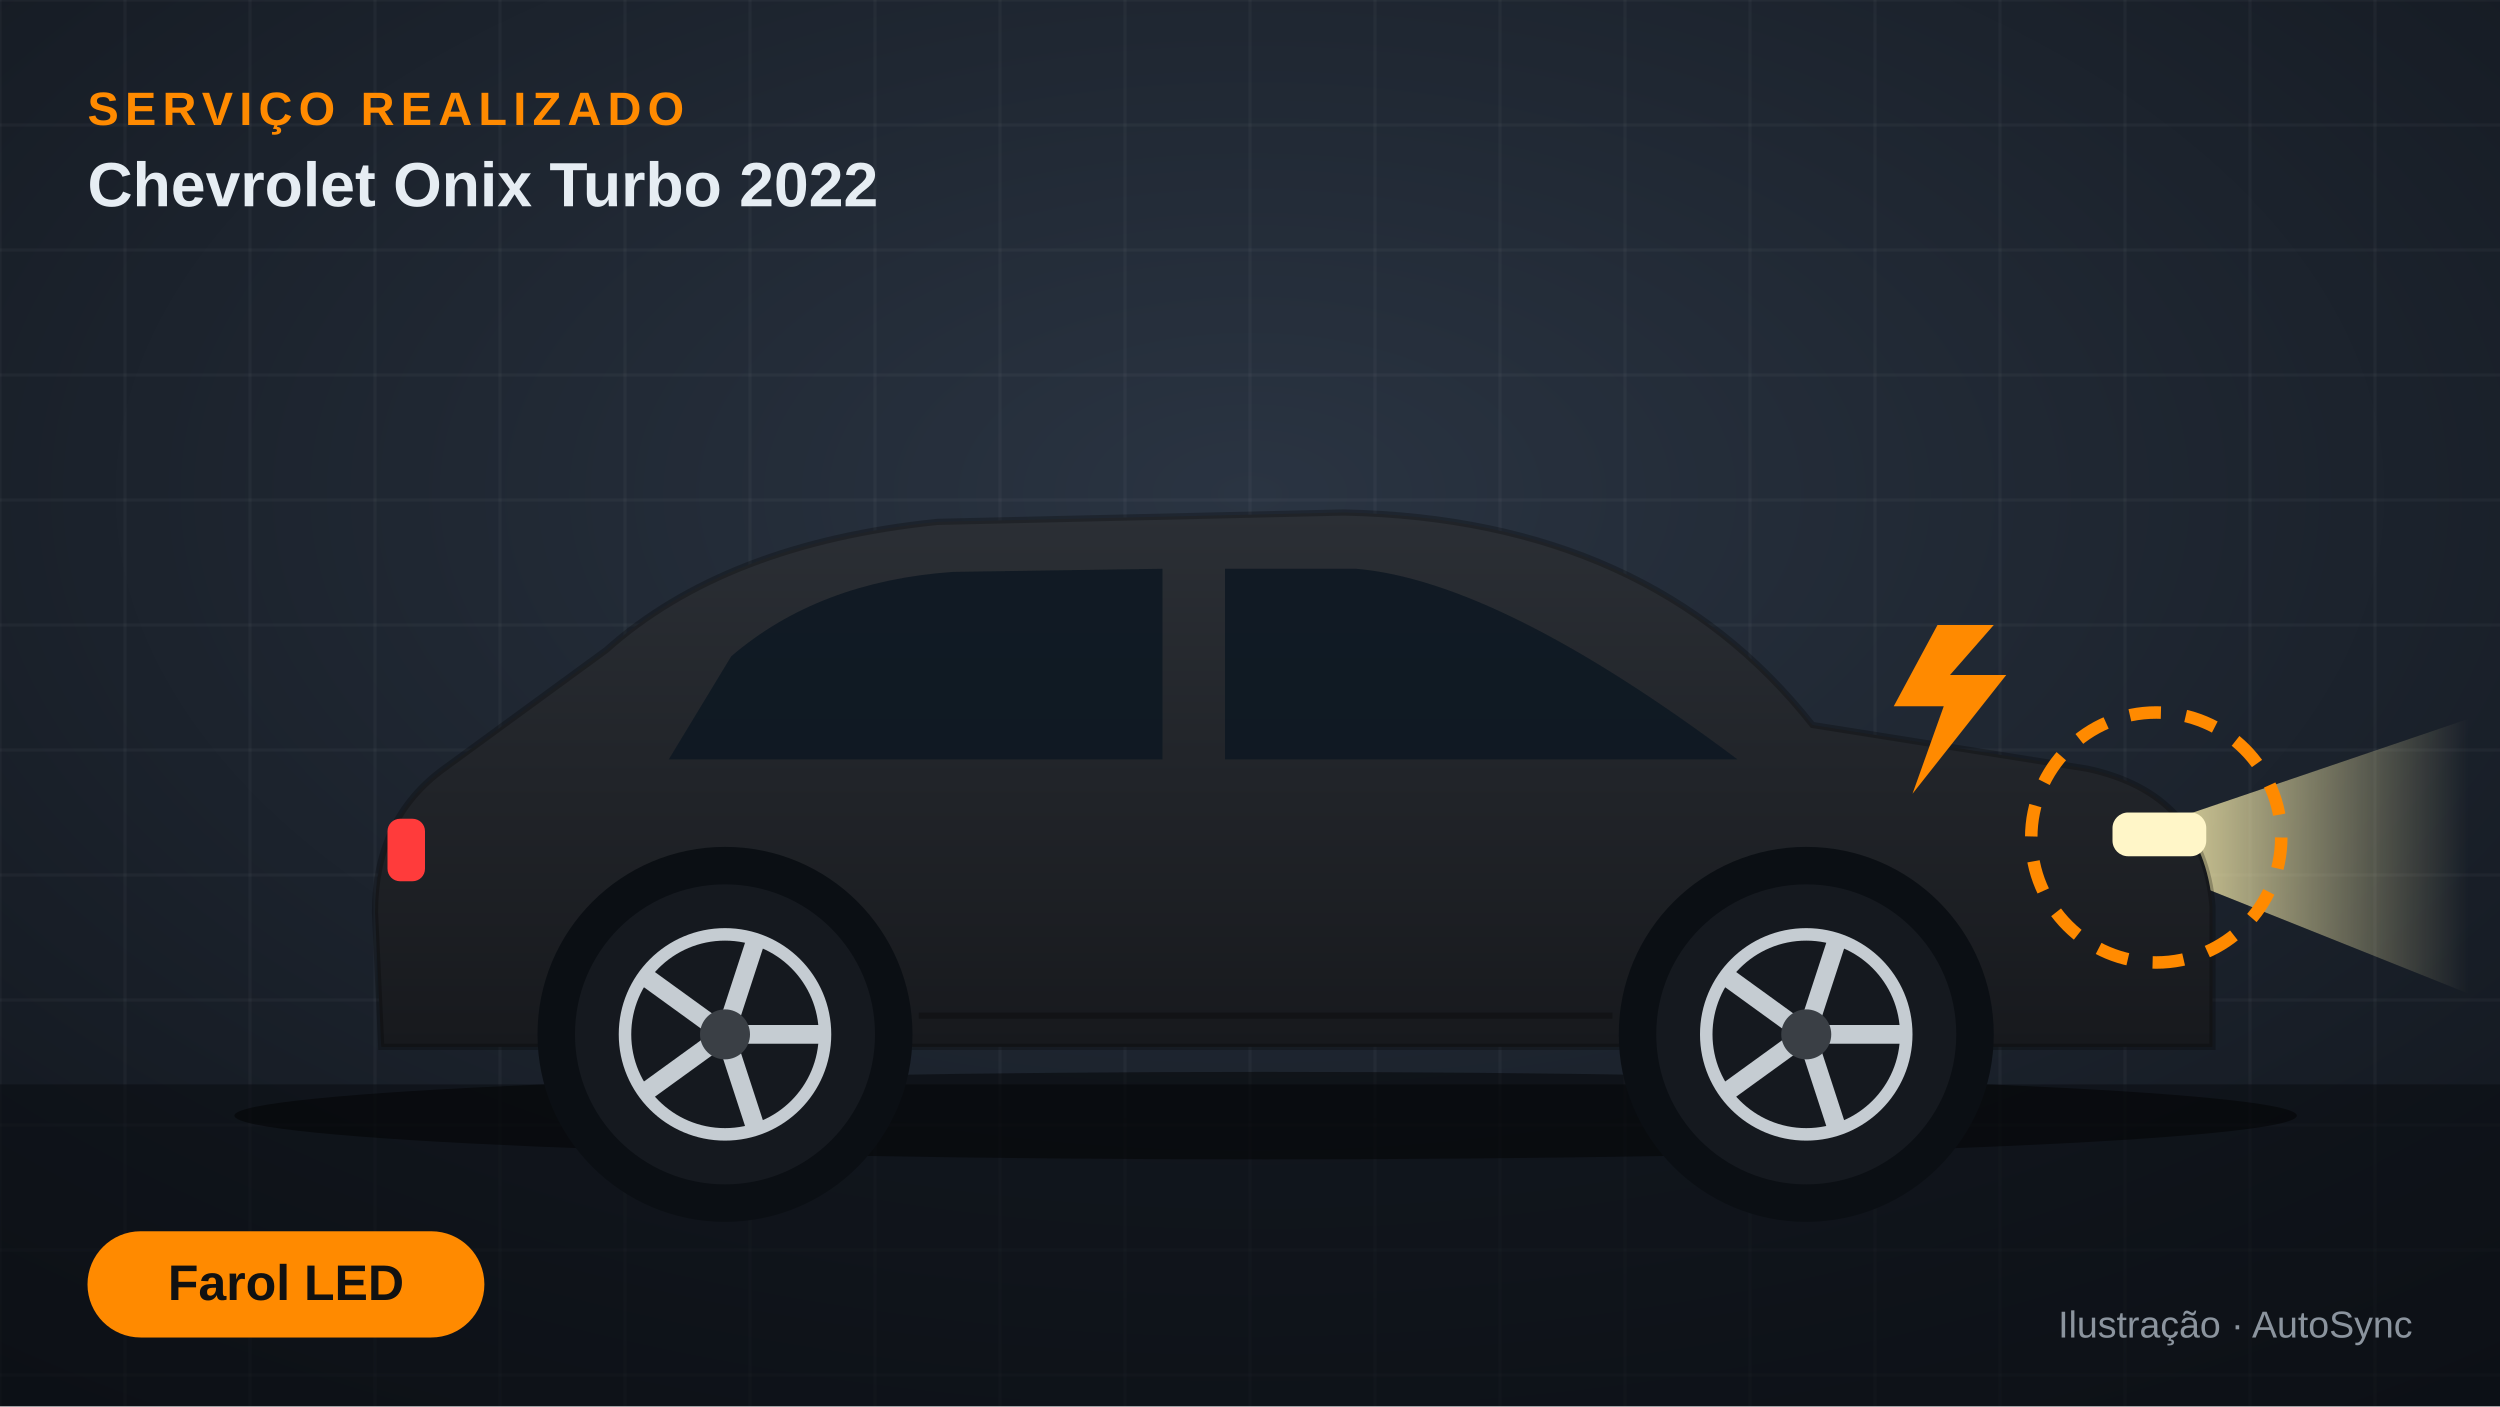
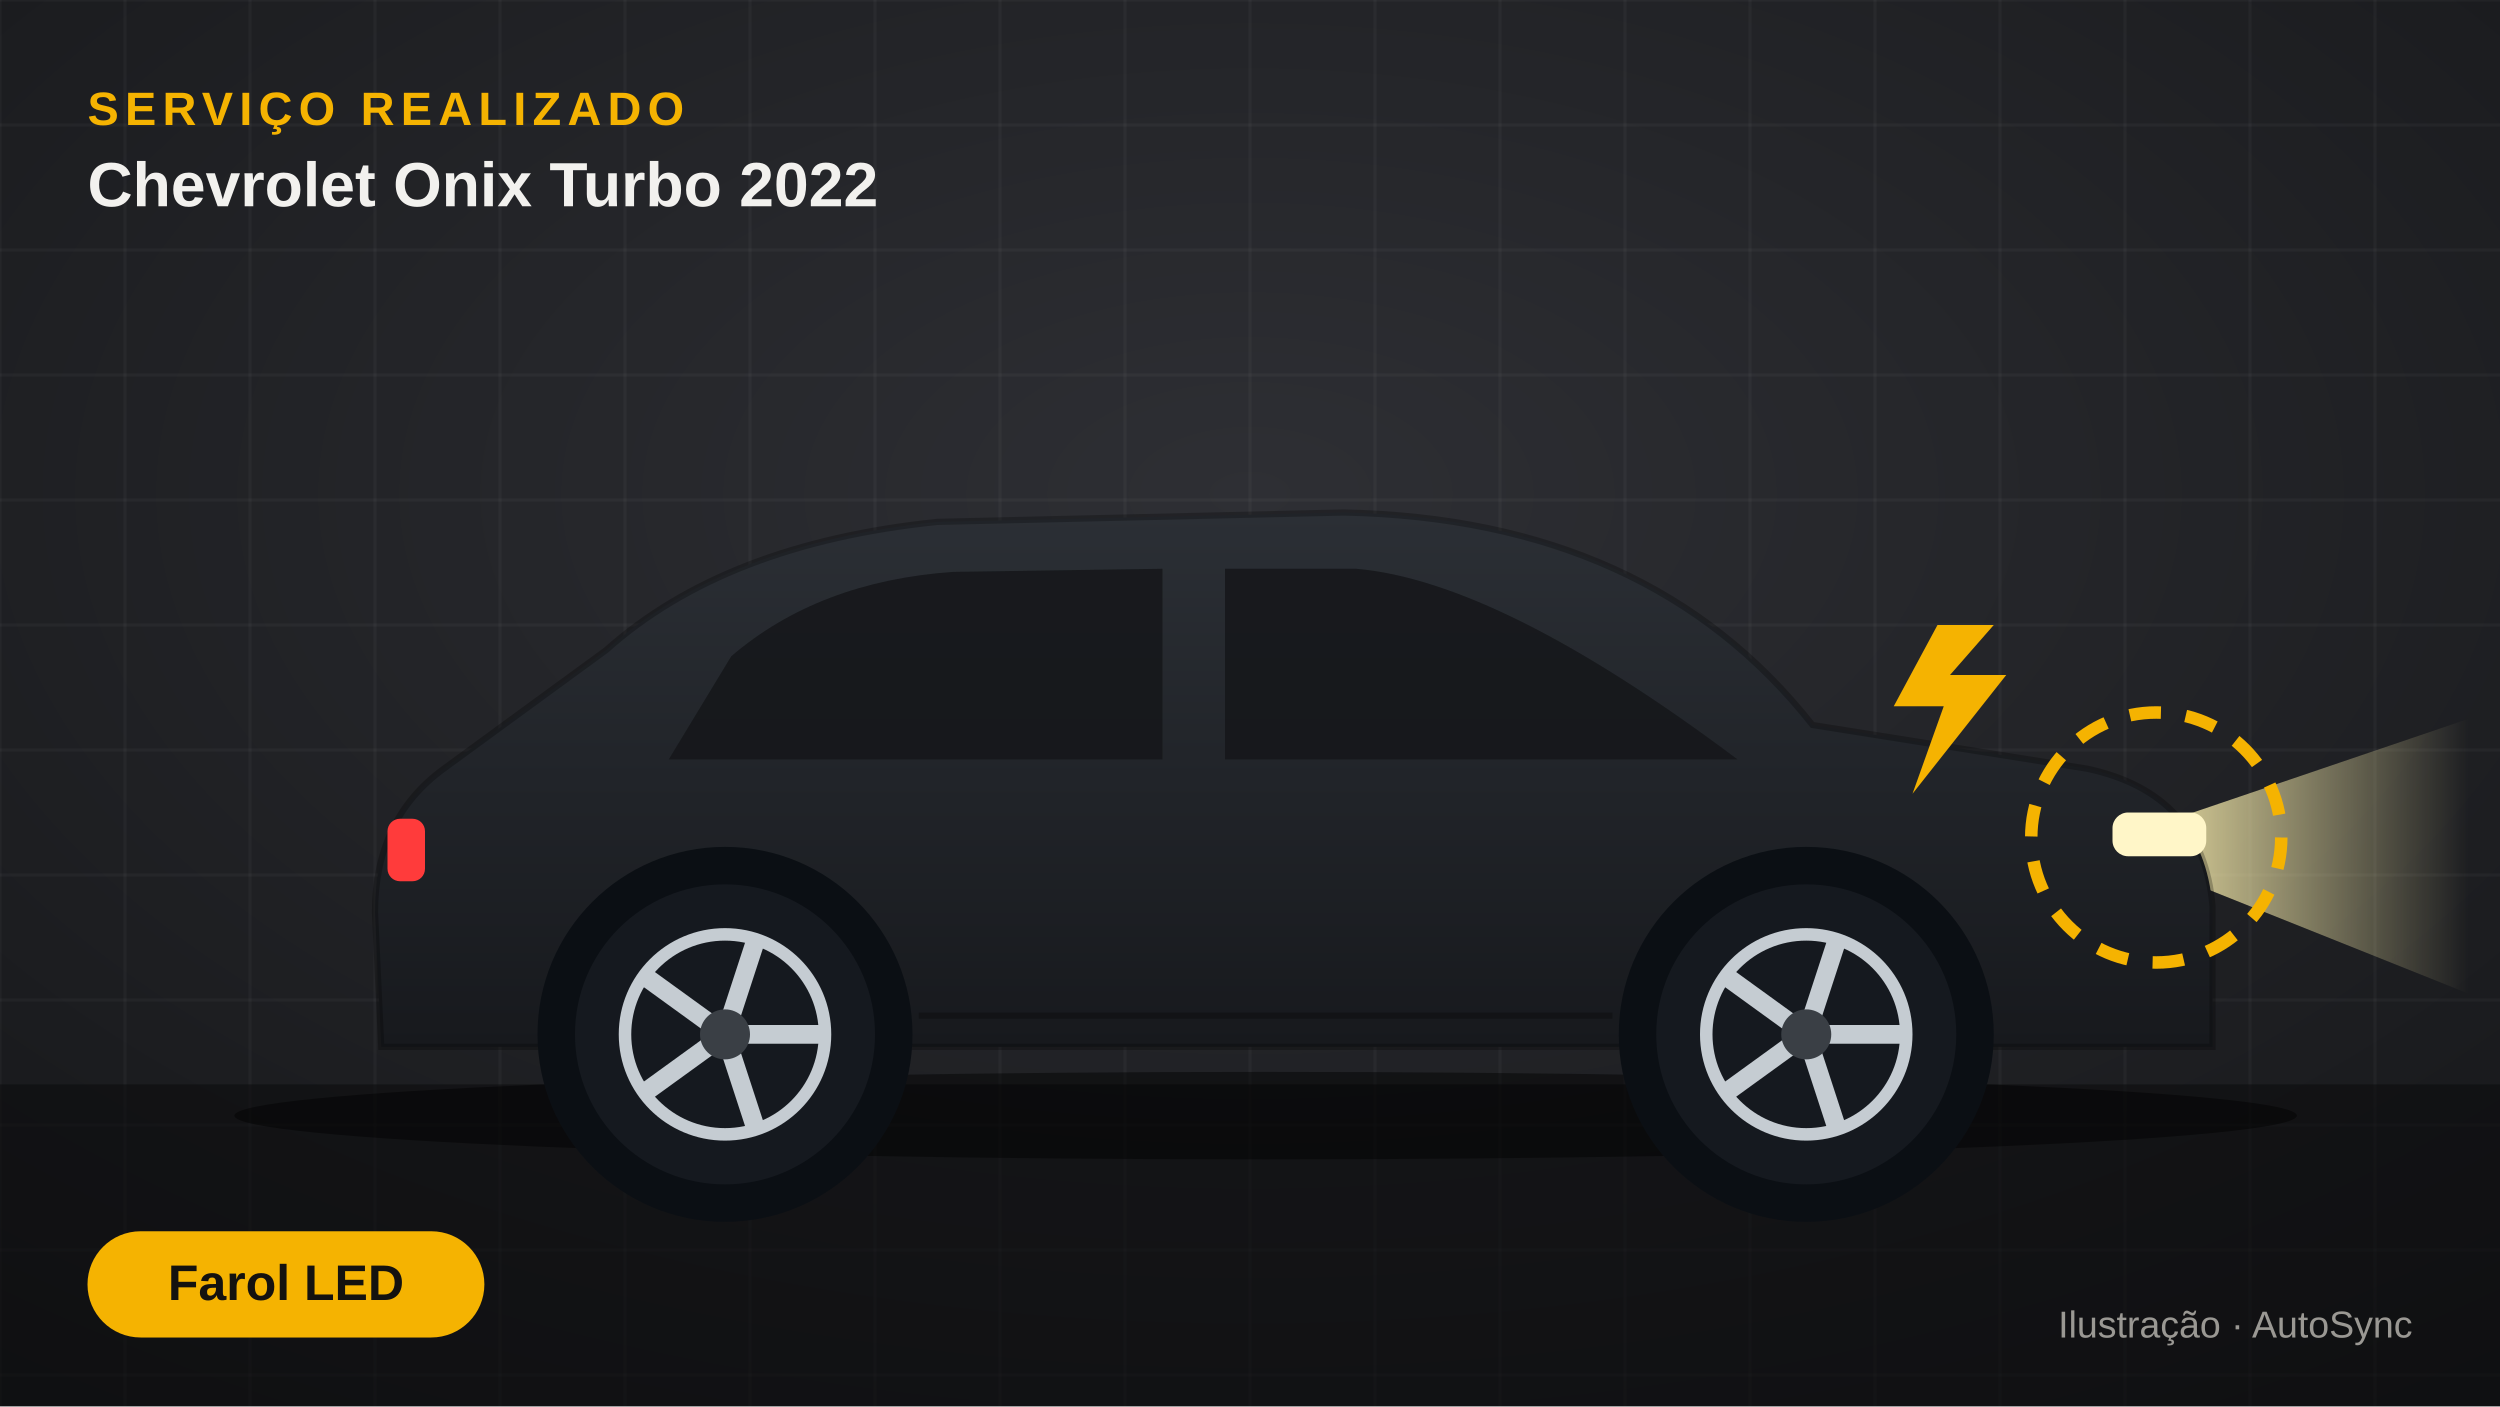
<svg xmlns="http://www.w3.org/2000/svg" viewBox="0 0 800 450" font-family="Arial, Helvetica, sans-serif" role="img" aria-label="Ilustração: Faróis LED com chicote dedicado">
  <defs>
    <radialGradient id="bg" cx=".5" cy=".35" r=".9">
-       <stop offset="0" stop-color="#2a3442" />
-       <stop offset="1" stop-color="#0d1117" />
+       <stop offset="0" stop-color="#2E2F34" />
+       <stop offset="1" stop-color="#121315" />
    </radialGradient>
  </defs>
  <rect width="800" height="450" fill="url(#bg)" />
  <line x1="0" y1="0" x2="0" y2="450" stroke="#fff" stroke-opacity=".035" />
  <line x1="40" y1="0" x2="40" y2="450" stroke="#fff" stroke-opacity=".035" />
  <line x1="80" y1="0" x2="80" y2="450" stroke="#fff" stroke-opacity=".035" />
  <line x1="120" y1="0" x2="120" y2="450" stroke="#fff" stroke-opacity=".035" />
  <line x1="160" y1="0" x2="160" y2="450" stroke="#fff" stroke-opacity=".035" />
  <line x1="200" y1="0" x2="200" y2="450" stroke="#fff" stroke-opacity=".035" />
  <line x1="240" y1="0" x2="240" y2="450" stroke="#fff" stroke-opacity=".035" />
  <line x1="280" y1="0" x2="280" y2="450" stroke="#fff" stroke-opacity=".035" />
  <line x1="320" y1="0" x2="320" y2="450" stroke="#fff" stroke-opacity=".035" />
  <line x1="360" y1="0" x2="360" y2="450" stroke="#fff" stroke-opacity=".035" />
  <line x1="400" y1="0" x2="400" y2="450" stroke="#fff" stroke-opacity=".035" />
  <line x1="440" y1="0" x2="440" y2="450" stroke="#fff" stroke-opacity=".035" />
  <line x1="480" y1="0" x2="480" y2="450" stroke="#fff" stroke-opacity=".035" />
  <line x1="520" y1="0" x2="520" y2="450" stroke="#fff" stroke-opacity=".035" />
  <line x1="560" y1="0" x2="560" y2="450" stroke="#fff" stroke-opacity=".035" />
  <line x1="600" y1="0" x2="600" y2="450" stroke="#fff" stroke-opacity=".035" />
  <line x1="640" y1="0" x2="640" y2="450" stroke="#fff" stroke-opacity=".035" />
  <line x1="680" y1="0" x2="680" y2="450" stroke="#fff" stroke-opacity=".035" />
  <line x1="720" y1="0" x2="720" y2="450" stroke="#fff" stroke-opacity=".035" />
  <line x1="760" y1="0" x2="760" y2="450" stroke="#fff" stroke-opacity=".035" />
  <line x1="0" y1="0" x2="800" y2="0" stroke="#fff" stroke-opacity=".035" />
  <line x1="0" y1="40" x2="800" y2="40" stroke="#fff" stroke-opacity=".035" />
  <line x1="0" y1="80" x2="800" y2="80" stroke="#fff" stroke-opacity=".035" />
  <line x1="0" y1="120" x2="800" y2="120" stroke="#fff" stroke-opacity=".035" />
  <line x1="0" y1="160" x2="800" y2="160" stroke="#fff" stroke-opacity=".035" />
  <line x1="0" y1="200" x2="800" y2="200" stroke="#fff" stroke-opacity=".035" />
  <line x1="0" y1="240" x2="800" y2="240" stroke="#fff" stroke-opacity=".035" />
  <line x1="0" y1="280" x2="800" y2="280" stroke="#fff" stroke-opacity=".035" />
  <line x1="0" y1="320" x2="800" y2="320" stroke="#fff" stroke-opacity=".035" />
  <line x1="0" y1="360" x2="800" y2="360" stroke="#fff" stroke-opacity=".035" />
  <line x1="0" y1="400" x2="800" y2="400" stroke="#fff" stroke-opacity=".035" />
  <line x1="0" y1="440" x2="800" y2="440" stroke="#fff" stroke-opacity=".035" />
-   <rect y="347" width="800" height="103" fill="#0a0d12" opacity=".6" />
+   <rect y="347" width="800" height="103" fill="#0b0c0d" opacity=".6" />
  <ellipse cx="405.0" cy="357" rx="330" ry="14" fill="#000" opacity=".45" />
  <defs>
    <linearGradient id="corpo" x1="0" y1="0" x2="0" y2="1">
      <stop offset="0" stop-color="#2b2f35" />
      <stop offset="1" stop-color="#17191d" />
    </linearGradient>
    <linearGradient id="feixe" x1="0" y1="0" x2="1" y2="0">
      <stop offset="0" stop-color="#fff3b0" stop-opacity=".85" />
      <stop offset="1" stop-color="#fff3b0" stop-opacity="0" />
    </linearGradient>
  </defs>
  <polygon points="690,264 790,230 790,318 690,278" fill="url(#feixe)" />
  <path d="M122 335 L120 292 Q120 262 142 246 L194 208 Q232 174 300 167 L430 164 Q528 166 580 232 L668 246 Q705 254 708 290 L708 335 Z" fill="url(#corpo)" stroke="#000" stroke-opacity=".25" stroke-width="2" />
-   <path d="M234 210 Q262 186 305 183 L372 182 L372 243 L214 243 Z M392 182 L434 182 Q480 186 556 243 L392 243 Z" fill="#0e1822" opacity=".88" />
+   <path d="M234 210 Q262 186 305 183 L372 182 L372 243 L214 243 Z M392 182 L434 182 Q480 186 556 243 L392 243 Z" fill="#15171a" opacity=".88" />
  <rect x="676" y="260" width="30" height="14" rx="5" fill="#fff6c8" />
  <rect x="124" y="262" width="12" height="20" rx="4" fill="#ff3b3b" />
  <line x1="294" y1="325" x2="516" y2="325" stroke="#000" stroke-opacity=".25" stroke-width="2" />
  <circle cx="232" cy="331" r="60" fill="#0b0f14" />
  <circle cx="232" cy="331" r="48" fill="#15191f" />
  <circle cx="232" cy="331" r="32" fill="none" stroke="#c5ccd2" stroke-width="4" />
  <line x1="232" y1="331" x2="262.0" y2="331.0" stroke="#c5ccd2" stroke-width="6" stroke-linecap="round" />
  <line x1="232" y1="331" x2="241.3" y2="359.5" stroke="#c5ccd2" stroke-width="6" stroke-linecap="round" />
  <line x1="232" y1="331" x2="207.7" y2="348.6" stroke="#c5ccd2" stroke-width="6" stroke-linecap="round" />
  <line x1="232" y1="331" x2="207.7" y2="313.4" stroke="#c5ccd2" stroke-width="6" stroke-linecap="round" />
  <line x1="232" y1="331" x2="241.3" y2="302.5" stroke="#c5ccd2" stroke-width="6" stroke-linecap="round" />
  <circle cx="232" cy="331" r="8" fill="#3a3f45" />
  <circle cx="578" cy="331" r="60" fill="#0b0f14" />
  <circle cx="578" cy="331" r="48" fill="#15191f" />
  <circle cx="578" cy="331" r="32" fill="none" stroke="#c5ccd2" stroke-width="4" />
  <line x1="578" y1="331" x2="608.0" y2="331.0" stroke="#c5ccd2" stroke-width="6" stroke-linecap="round" />
  <line x1="578" y1="331" x2="587.3" y2="359.5" stroke="#c5ccd2" stroke-width="6" stroke-linecap="round" />
  <line x1="578" y1="331" x2="553.7" y2="348.6" stroke="#c5ccd2" stroke-width="6" stroke-linecap="round" />
  <line x1="578" y1="331" x2="553.7" y2="313.4" stroke="#c5ccd2" stroke-width="6" stroke-linecap="round" />
  <line x1="578" y1="331" x2="587.3" y2="302.5" stroke="#c5ccd2" stroke-width="6" stroke-linecap="round" />
  <circle cx="578" cy="331" r="8" fill="#3a3f45" />
-   <circle cx="690" cy="268" r="40" fill="none" stroke="#ff8a00" stroke-width="4" stroke-dasharray="10 8" />
-   <path d="M620 200 l-14 26 h16 l-10 28 l30 -38 h-18 l14 -16 z" fill="#ff8a00" />
-   <text x="28" y="40" fill="#ff8a00" font-size="15" font-weight="700" letter-spacing="2">SERVIÇO REALIZADO</text>
-   <text x="28" y="66" fill="#e6edf3" font-size="20" font-weight="700">Chevrolet Onix Turbo 2022</text>
-   <rect x="28" y="394" width="127" height="34" rx="17" fill="#ff8a00" />
-   <text x="91.5" y="416" text-anchor="middle" fill="#111" font-size="16" font-weight="700">Farol LED</text>
-   <text x="772" y="428" text-anchor="end" fill="#8b949e" font-size="12">Ilustração · AutoSync</text>
+   <circle cx="690" cy="268" r="40" fill="none" stroke="#F5B301" stroke-width="4" stroke-dasharray="10 8" />
+   <path d="M620 200 l-14 26 h16 l-10 28 l30 -38 h-18 l14 -16 z" fill="#F5B301" />
+   <text x="28" y="40" fill="#F5B301" font-size="15" font-weight="700" letter-spacing="2">SERVIÇO REALIZADO</text>
+   <text x="28" y="66" fill="#F2F1EE" font-size="20" font-weight="700">Chevrolet Onix Turbo 2022</text>
+   <rect x="28" y="394" width="127" height="34" rx="17" fill="#F5B301" />
+   <text x="91.5" y="416" text-anchor="middle" fill="#14120F" font-size="16" font-weight="700">Farol LED</text>
+   <text x="772" y="428" text-anchor="end" fill="#9A9893" font-size="12">Ilustração · AutoSync</text>
</svg>
